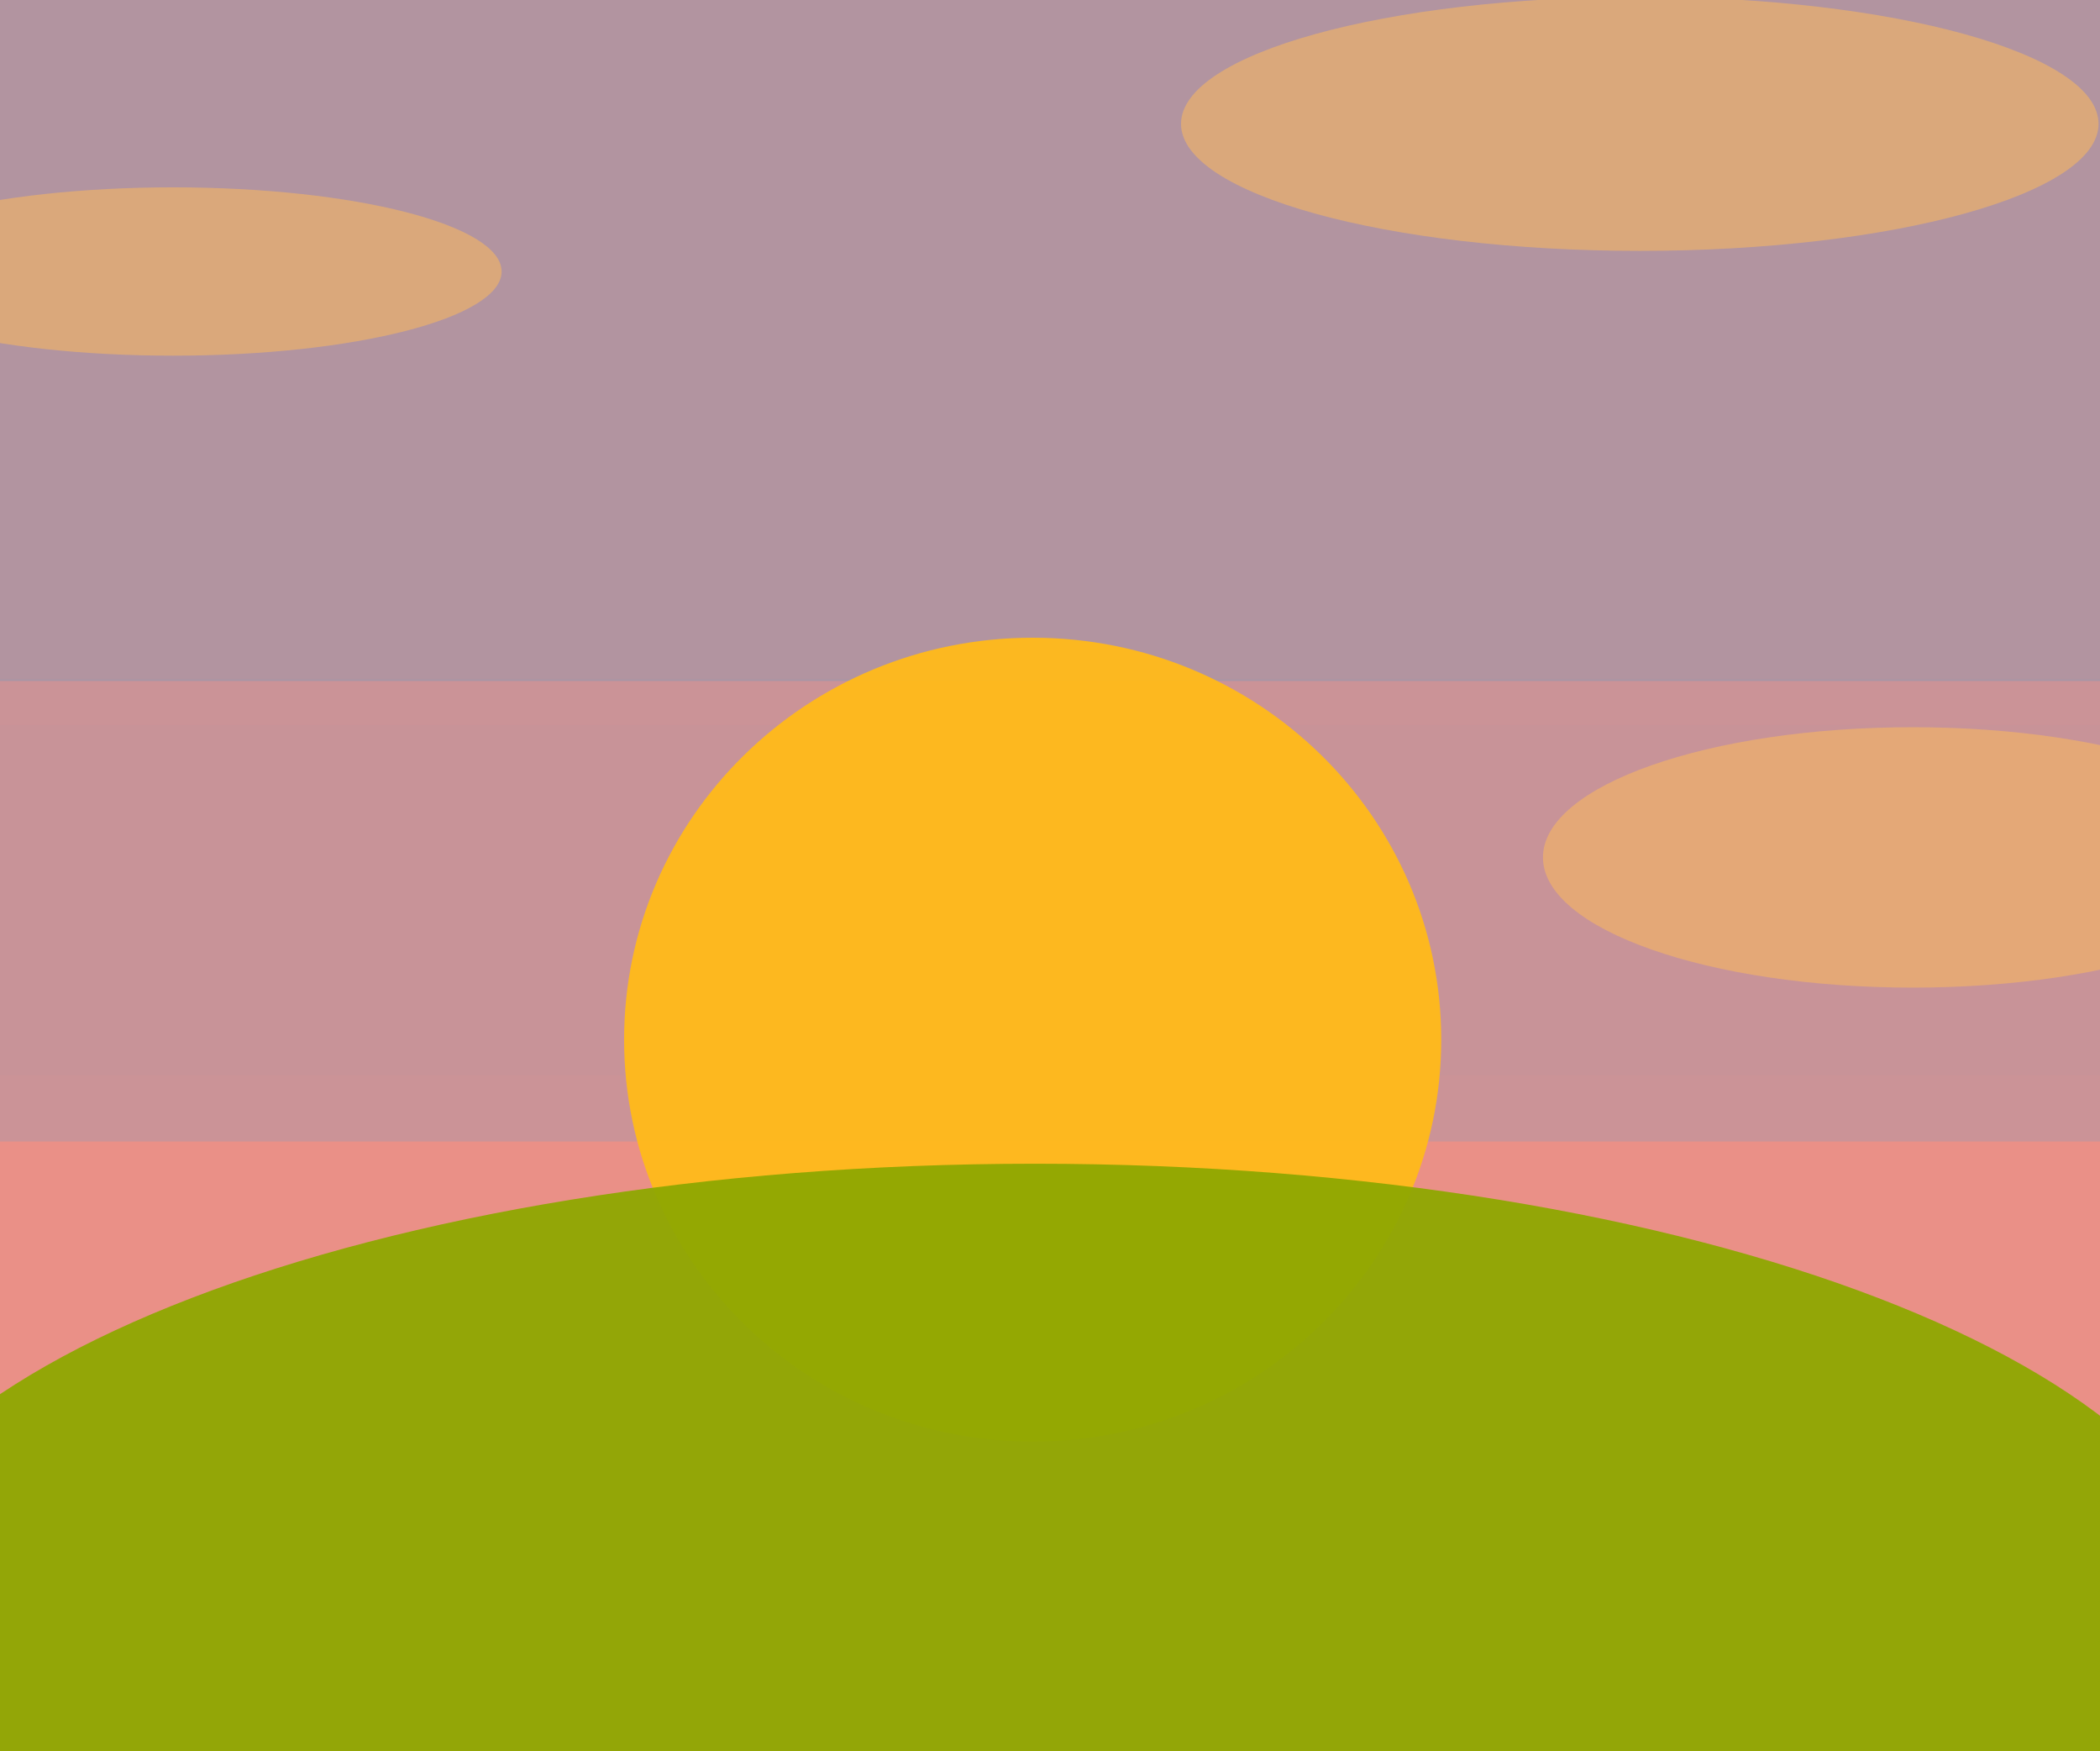
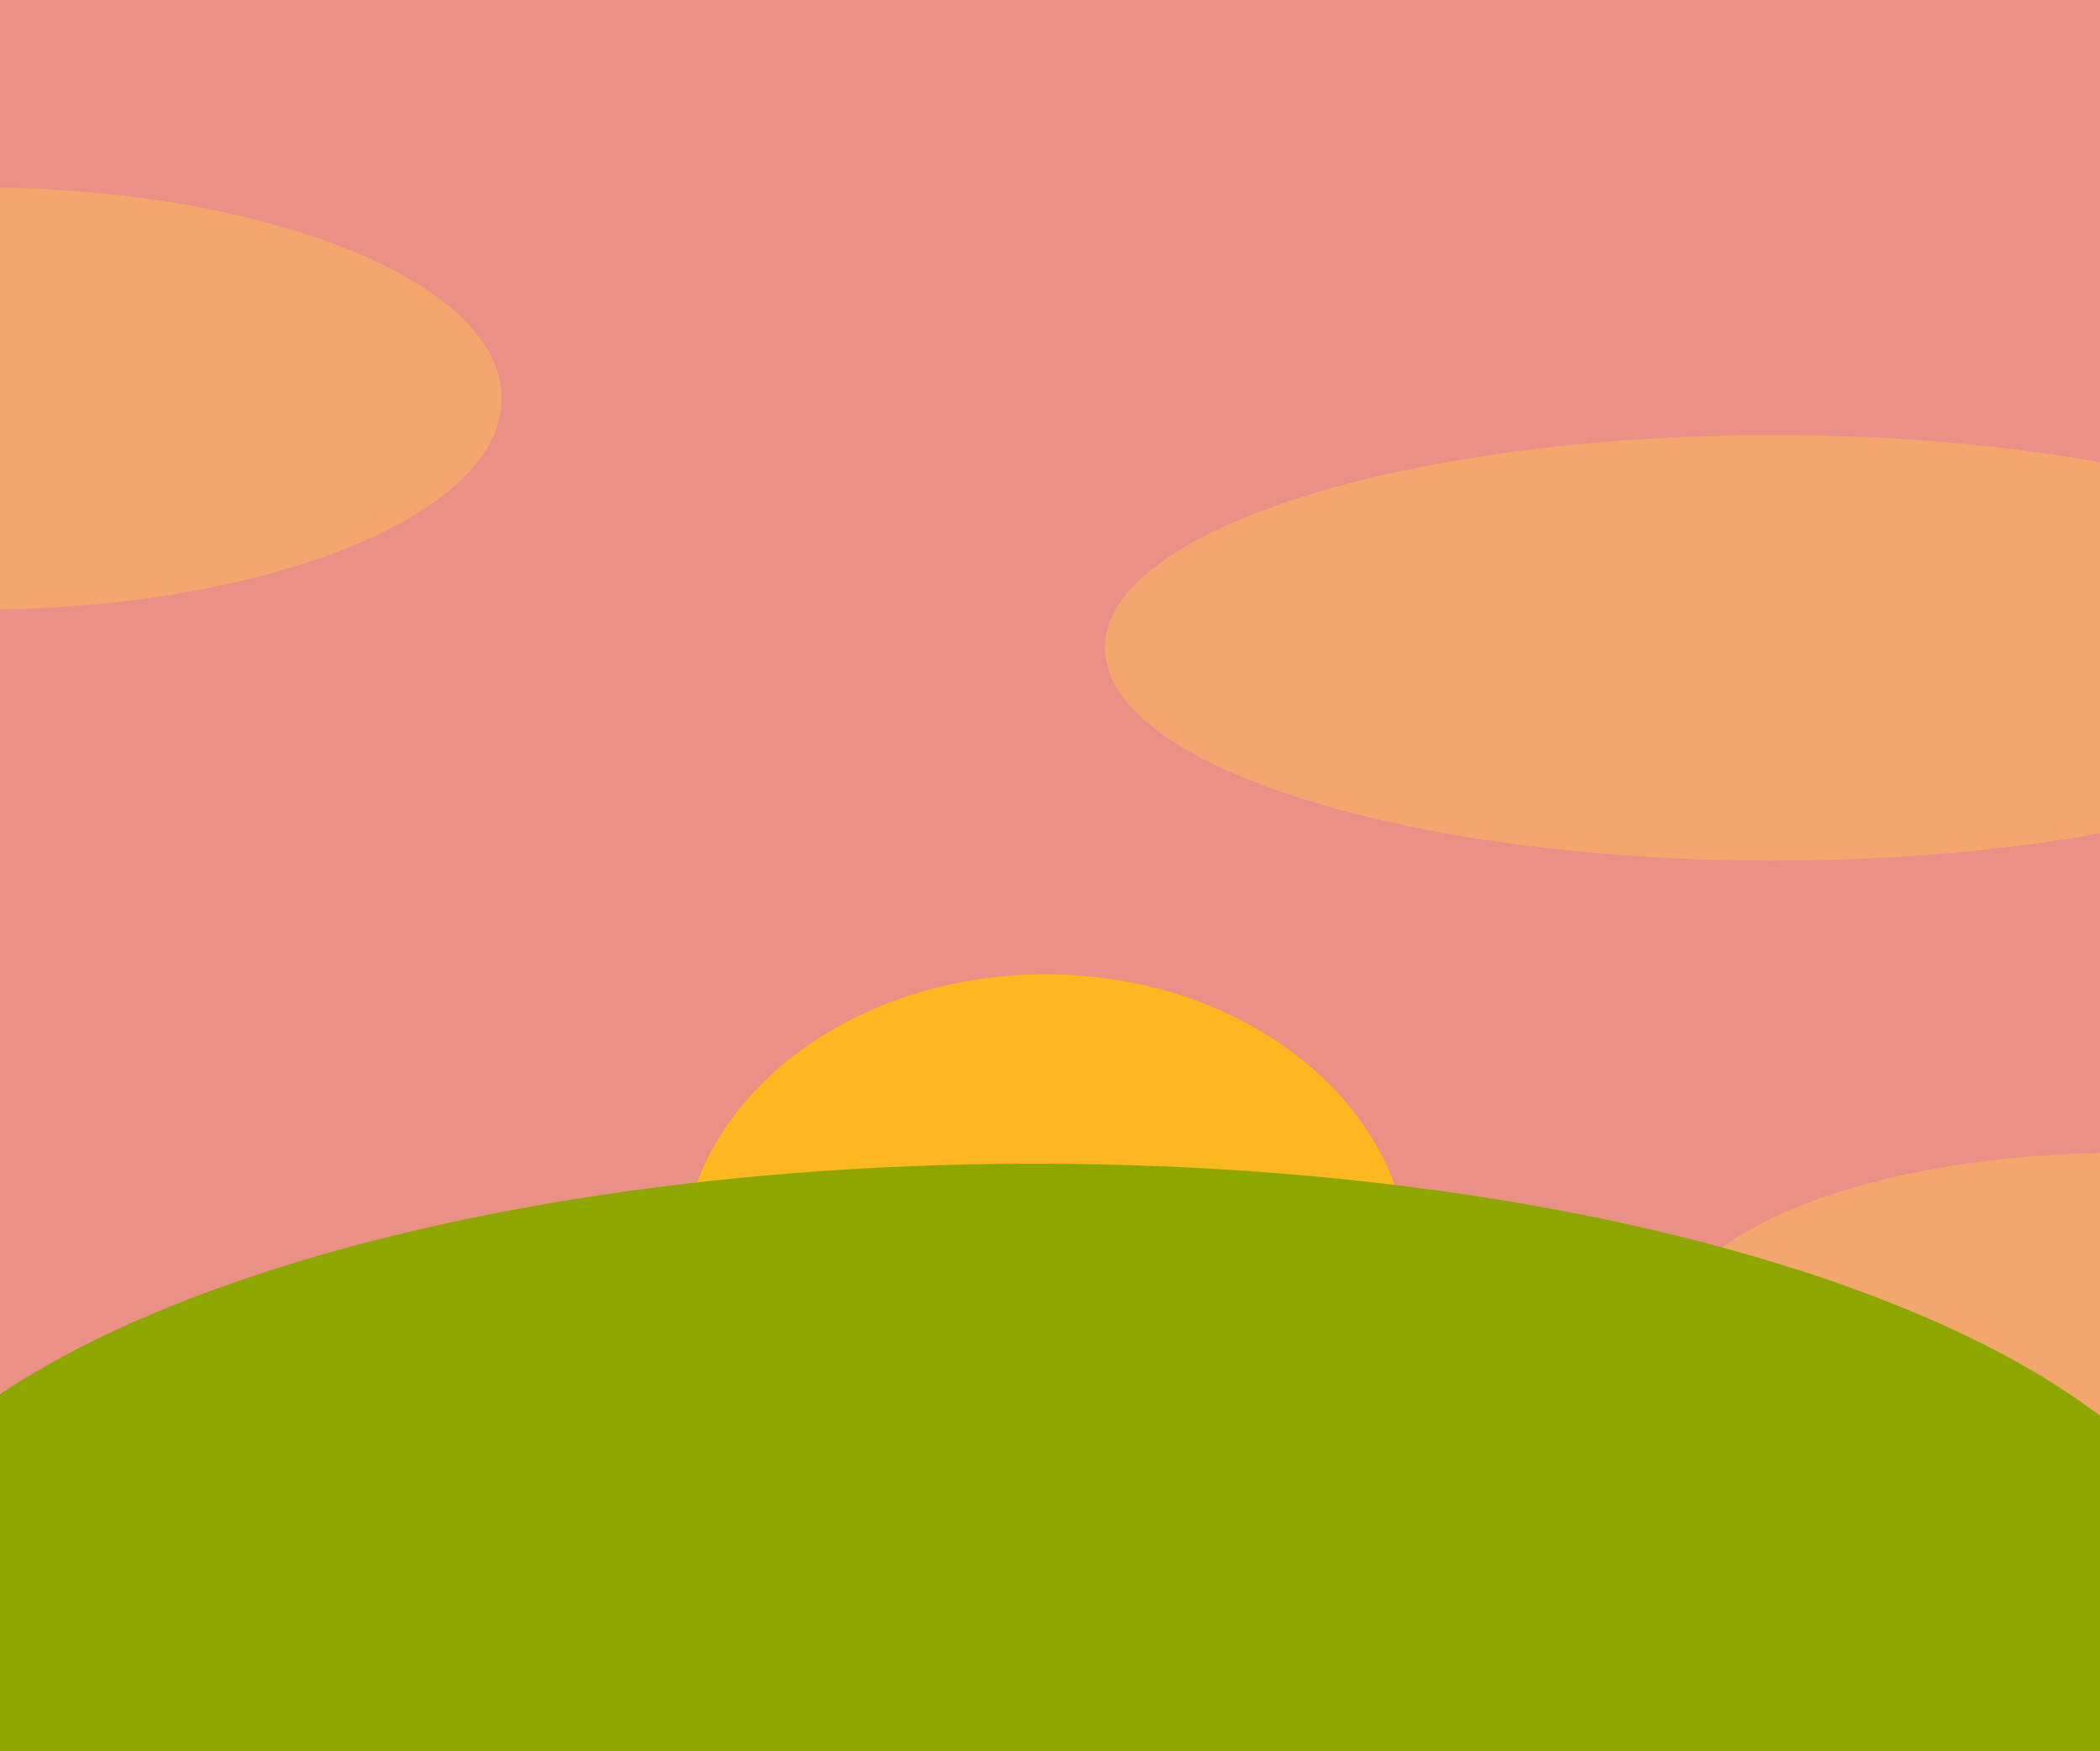
<svg xmlns="http://www.w3.org/2000/svg" width="6000" height="5000" viewBox="0 0 1587.5 1322.917" version="1.1" id="svg1">
  <defs id="defs1" />
  <g id="layer1">
    <rect style="fill:#ea9087;fill-opacity:1;stroke-width:0.045" id="rect2" width="1690.268" height="1439.104" x="-40.729" y="-16.971" />
-     <rect style="fill:#8497b5;fill-opacity:0.545;stroke-width:0.036" id="rect4" width="1798.88" height="563.223" x="-98.429" y="-48.541" />
-     <rect style="fill:#a39db2;fill-opacity:0.075;stroke-width:0.025" id="rect4-7-3" width="1754.756" height="264.741" x="-108.507" y="547.978" />
-     <rect style="fill:#9d98ae;fill-opacity:0.395;stroke-width:0.028" id="rect4-7" width="1764.938" height="349.252" x="-90.025" y="513.466" />
-     <ellipse style="fill:#ffba1b;fill-opacity:0.962;stroke-width:0.035" id="path3" cx="780.646" cy="785.737" rx="308.864" ry="303.773" />
-     <ellipse style="fill:#8ea700;fill-opacity:0.944;stroke-width:0.036" id="path2" cx="782.343" cy="1225.819" rx="901.378" ry="346.32" />
-     <ellipse style="fill:#fbba5d;fill-opacity:0.545;stroke-width:0.035" id="path12" cx="130.8" cy="205.2" rx="248.4" ry="63.6" />
-     <ellipse style="fill:#fbba5d;fill-opacity:0.545;stroke-width:0.035" id="path13" cx="1239.6" cy="93.6" rx="346.8" ry="96" />
-     <ellipse style="fill:#fbba5d;fill-opacity:0.545;stroke-width:0.035" id="path11" cx="1446" cy="648" rx="279.6" ry="98.4" />
+     <ellipse style="fill:#fbba5d;fill-opacity:0.545;stroke-width:0.045" id="path11" cx="1604.4" cy="1005.6" rx="342" ry="134.4" />
+     <ellipse style="fill:#ffba1b;fill-opacity:0.962;stroke-width:0.028" id="path3" cx="790.246" cy="958.537" rx="275.264" ry="222.173" />
+     <ellipse style="fill:#8ea700;fill-opacity:1;stroke-width:0.036" id="path2" cx="782.343" cy="1225.819" rx="901.378" ry="346.32" />
+     <ellipse style="fill:#fbba5d;fill-opacity:0.545;stroke-width:0.07" id="path12" cx="-18" cy="301.2" rx="397.2" ry="159.6" />
+     <ellipse style="fill:#fbba5d;fill-opacity:0.545;stroke-width:0.055" id="path13" cx="1340.4" cy="489.6" rx="505.2" ry="160.8" />
  </g>
</svg>
